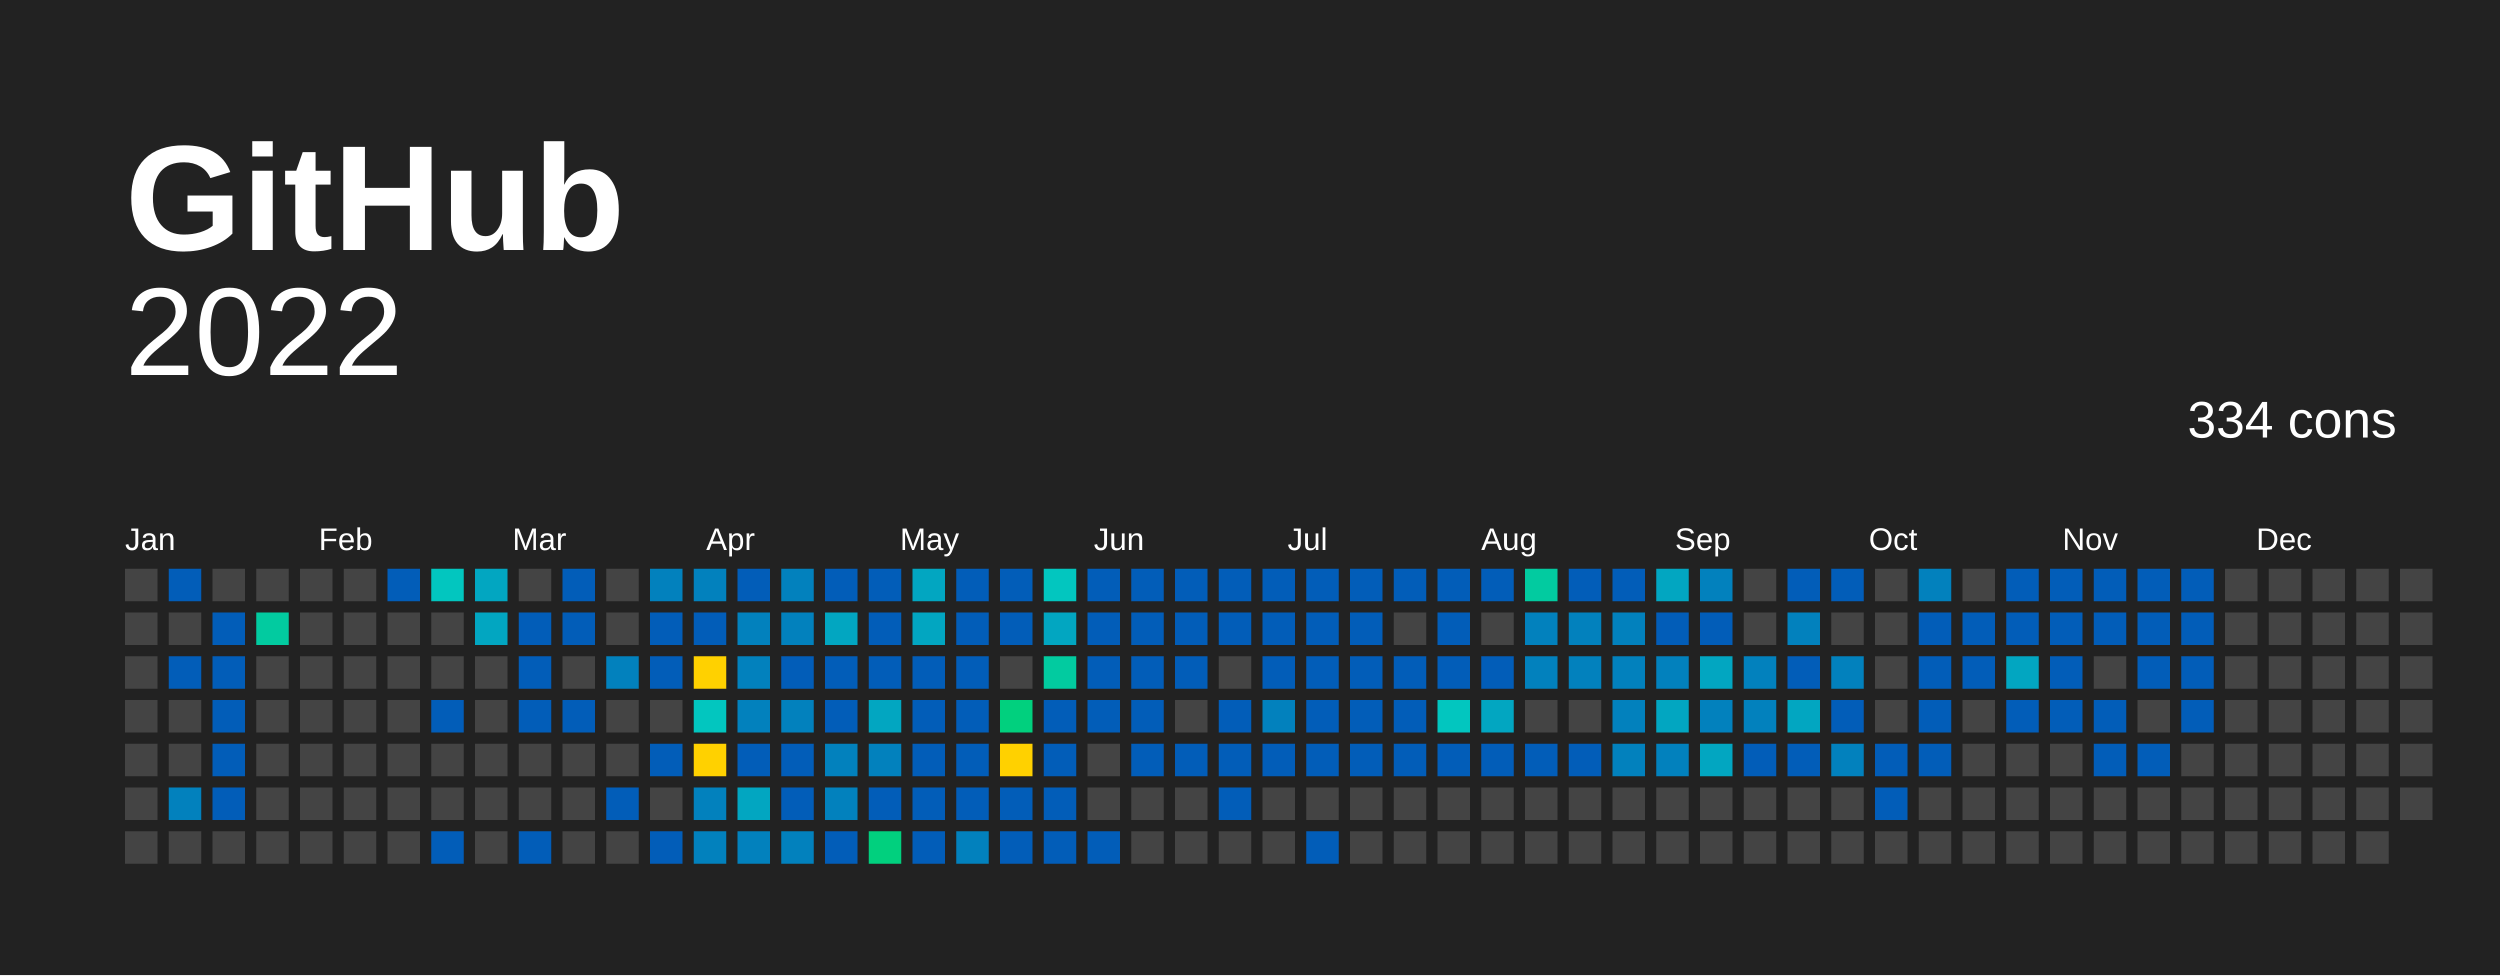
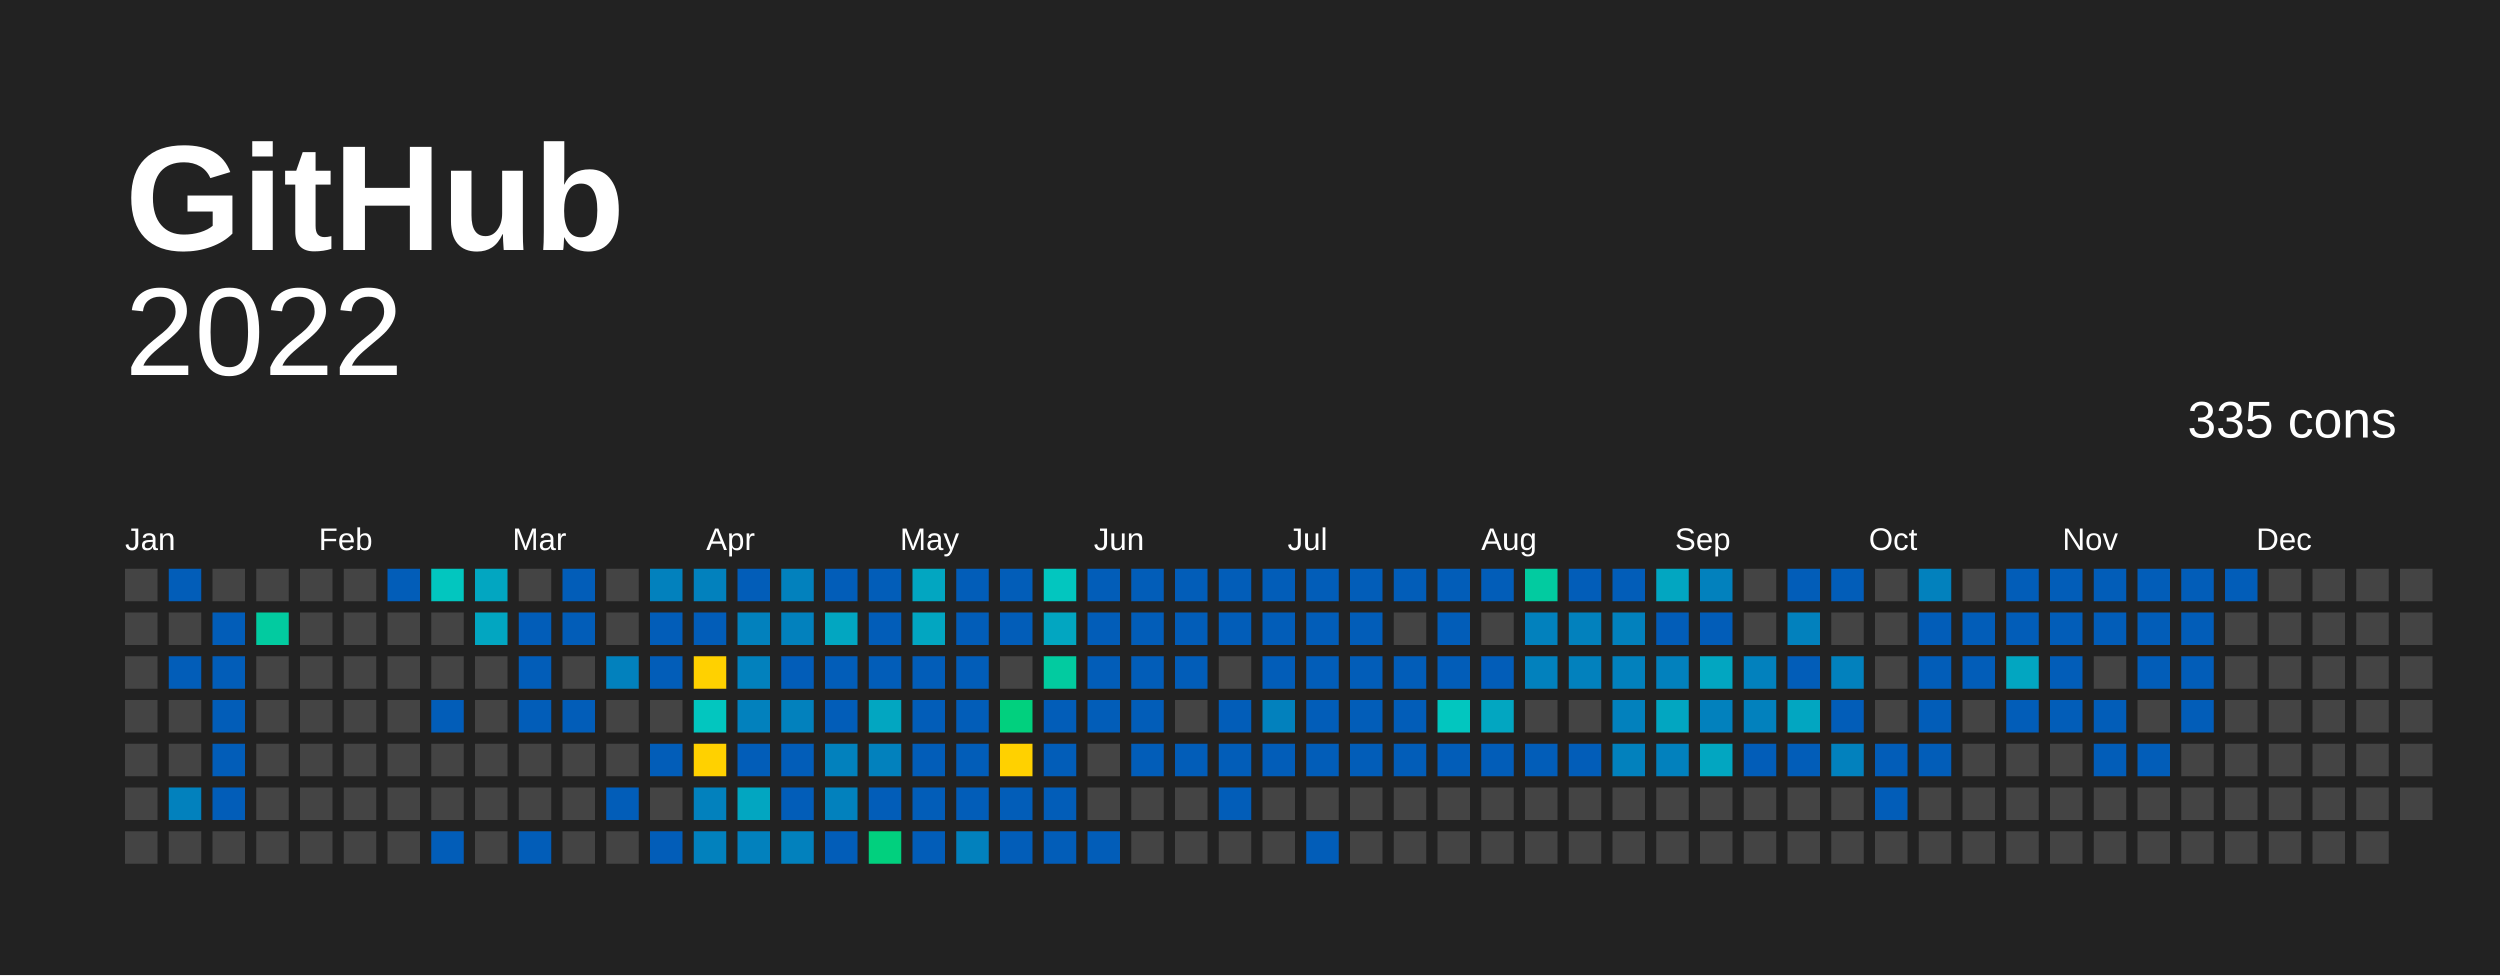
<svg xmlns="http://www.w3.org/2000/svg" baseProfile="full" height="78mm" version="1.1" viewBox="0,0,200,78" width="200mm">
  <defs />
  <rect fill="#222222" height="78" width="200" x="0" y="0" />
  <text fill="#FFFFFF" style="font-size:12px; font-family:Arial; font-weight:bold;" x="10" y="20">  GitHub</text>
  <text alignment-baseline="hanging" fill="#FFFFFF" style="font-size:10.0px; font-family:Arial;" x="10" y="30">2022</text>
-   <text alignment-baseline="hanging" fill="#FFFFFF" style="font-size:4.125px; font-family:Arial;" x="175" y="35">334 cons</text>
+   <text alignment-baseline="hanging" fill="#FFFFFF" style="font-size:4.125px; font-family:Arial;" x="175" y="35">335 cons</text>
  <text fill="#FFFFFF" style="font-size:2.5px; font-family:Arial" x="10.0" y="44">Jan</text>
  <text fill="#FFFFFF" style="font-size:2.5px; font-family:Arial" x="25.5" y="44">Feb</text>
  <text fill="#FFFFFF" style="font-size:2.5px; font-family:Arial" x="41.0" y="44">Mar</text>
  <text fill="#FFFFFF" style="font-size:2.5px; font-family:Arial" x="56.5" y="44">Apr</text>
  <text fill="#FFFFFF" style="font-size:2.5px; font-family:Arial" x="72.0" y="44">May</text>
  <text fill="#FFFFFF" style="font-size:2.5px; font-family:Arial" x="87.5" y="44">Jun</text>
  <text fill="#FFFFFF" style="font-size:2.5px; font-family:Arial" x="103.0" y="44">Jul</text>
  <text fill="#FFFFFF" style="font-size:2.5px; font-family:Arial" x="118.5" y="44">Aug</text>
  <text fill="#FFFFFF" style="font-size:2.5px; font-family:Arial" x="134.0" y="44">Sep</text>
  <text fill="#FFFFFF" style="font-size:2.5px; font-family:Arial" x="149.5" y="44">Oct</text>
  <text fill="#FFFFFF" style="font-size:2.5px; font-family:Arial" x="165.0" y="44">Nov</text>
  <text fill="#FFFFFF" style="font-size:2.5px; font-family:Arial" x="180.5" y="44">Dec</text>
  <rect fill="#444444" height="2.6" width="2.6" x="10.0" y="45.5" />
  <rect fill="#444444" height="2.6" width="2.6" x="10.0" y="49.0" />
  <rect fill="#444444" height="2.6" width="2.6" x="10.0" y="52.5" />
  <rect fill="#444444" height="2.6" width="2.6" x="10.0" y="56.0" />
  <rect fill="#444444" height="2.6" width="2.6" x="10.0" y="59.5" />
  <rect fill="#444444" height="2.6" width="2.6" x="10.0" y="63.0" />
  <rect fill="#444444" height="2.6" width="2.6" x="10.0" y="66.5" />
  <rect fill="#025db8" height="2.6" width="2.6" x="13.5" y="45.5" />
  <rect fill="#444444" height="2.6" width="2.6" x="13.5" y="49.0" />
  <rect fill="#025db8" height="2.6" width="2.6" x="13.5" y="52.5" />
  <rect fill="#444444" height="2.6" width="2.6" x="13.5" y="56.0" />
  <rect fill="#444444" height="2.6" width="2.6" x="13.5" y="59.5" />
  <rect fill="#0281bd" height="2.6" width="2.6" x="13.5" y="63.0" />
  <rect fill="#444444" height="2.6" width="2.6" x="13.5" y="66.5" />
  <rect fill="#444444" height="2.6" width="2.6" x="17.0" y="45.5" />
  <rect fill="#025db8" height="2.6" width="2.6" x="17.0" y="49.0" />
  <rect fill="#025db8" height="2.6" width="2.6" x="17.0" y="52.5" />
  <rect fill="#025db8" height="2.6" width="2.6" x="17.0" y="56.0" />
  <rect fill="#025db8" height="2.6" width="2.6" x="17.0" y="59.5" />
  <rect fill="#025db8" height="2.6" width="2.6" x="17.0" y="63.0" />
  <rect fill="#444444" height="2.6" width="2.6" x="17.0" y="66.5" />
  <rect fill="#444444" height="2.6" width="2.6" x="20.5" y="45.5" />
  <rect fill="#02cba0" height="2.6" width="2.6" x="20.5" y="49.0" />
  <rect fill="#444444" height="2.6" width="2.6" x="20.5" y="52.5" />
  <rect fill="#444444" height="2.6" width="2.6" x="20.5" y="56.0" />
  <rect fill="#444444" height="2.6" width="2.6" x="20.5" y="59.5" />
  <rect fill="#444444" height="2.6" width="2.6" x="20.5" y="63.0" />
  <rect fill="#444444" height="2.6" width="2.6" x="20.5" y="66.5" />
  <rect fill="#444444" height="2.6" width="2.6" x="24.0" y="45.5" />
  <rect fill="#444444" height="2.6" width="2.6" x="24.0" y="49.0" />
  <rect fill="#444444" height="2.6" width="2.6" x="24.0" y="52.5" />
  <rect fill="#444444" height="2.6" width="2.6" x="24.0" y="56.0" />
  <rect fill="#444444" height="2.6" width="2.6" x="24.0" y="59.5" />
  <rect fill="#444444" height="2.6" width="2.6" x="24.0" y="63.0" />
  <rect fill="#444444" height="2.6" width="2.6" x="24.0" y="66.5" />
  <rect fill="#444444" height="2.6" width="2.6" x="27.5" y="45.5" />
  <rect fill="#444444" height="2.6" width="2.6" x="27.5" y="49.0" />
  <rect fill="#444444" height="2.6" width="2.6" x="27.5" y="52.5" />
  <rect fill="#444444" height="2.6" width="2.6" x="27.5" y="56.0" />
  <rect fill="#444444" height="2.6" width="2.6" x="27.5" y="59.5" />
  <rect fill="#444444" height="2.6" width="2.6" x="27.5" y="63.0" />
  <rect fill="#444444" height="2.6" width="2.6" x="27.5" y="66.5" />
  <rect fill="#025db8" height="2.6" width="2.6" x="31.0" y="45.5" />
  <rect fill="#444444" height="2.6" width="2.6" x="31.0" y="49.0" />
  <rect fill="#444444" height="2.6" width="2.6" x="31.0" y="52.5" />
  <rect fill="#444444" height="2.6" width="2.6" x="31.0" y="56.0" />
  <rect fill="#444444" height="2.6" width="2.6" x="31.0" y="59.5" />
  <rect fill="#444444" height="2.6" width="2.6" x="31.0" y="63.0" />
  <rect fill="#444444" height="2.6" width="2.6" x="31.0" y="66.5" />
  <rect fill="#02c6bf" height="2.6" width="2.6" x="34.5" y="45.5" />
  <rect fill="#444444" height="2.6" width="2.6" x="34.5" y="49.0" />
  <rect fill="#444444" height="2.6" width="2.6" x="34.5" y="52.5" />
  <rect fill="#025db8" height="2.6" width="2.6" x="34.5" y="56.0" />
  <rect fill="#444444" height="2.6" width="2.6" x="34.5" y="59.5" />
  <rect fill="#444444" height="2.6" width="2.6" x="34.5" y="63.0" />
  <rect fill="#025db8" height="2.6" width="2.6" x="34.5" y="66.5" />
  <rect fill="#02a6c1" height="2.6" width="2.6" x="38.0" y="45.5" />
  <rect fill="#02a6c1" height="2.6" width="2.6" x="38.0" y="49.0" />
  <rect fill="#444444" height="2.6" width="2.6" x="38.0" y="52.5" />
  <rect fill="#444444" height="2.6" width="2.6" x="38.0" y="56.0" />
  <rect fill="#444444" height="2.6" width="2.6" x="38.0" y="59.5" />
  <rect fill="#444444" height="2.6" width="2.6" x="38.0" y="63.0" />
  <rect fill="#444444" height="2.6" width="2.6" x="38.0" y="66.5" />
  <rect fill="#444444" height="2.6" width="2.6" x="41.5" y="45.5" />
  <rect fill="#025db8" height="2.6" width="2.6" x="41.5" y="49.0" />
  <rect fill="#025db8" height="2.6" width="2.6" x="41.5" y="52.5" />
  <rect fill="#025db8" height="2.6" width="2.6" x="41.5" y="56.0" />
  <rect fill="#444444" height="2.6" width="2.6" x="41.5" y="59.5" />
  <rect fill="#444444" height="2.6" width="2.6" x="41.5" y="63.0" />
  <rect fill="#025db8" height="2.6" width="2.6" x="41.5" y="66.5" />
  <rect fill="#025db8" height="2.6" width="2.6" x="45.0" y="45.5" />
  <rect fill="#025db8" height="2.6" width="2.6" x="45.0" y="49.0" />
  <rect fill="#444444" height="2.6" width="2.6" x="45.0" y="52.5" />
  <rect fill="#025db8" height="2.6" width="2.6" x="45.0" y="56.0" />
  <rect fill="#444444" height="2.6" width="2.6" x="45.0" y="59.5" />
  <rect fill="#444444" height="2.6" width="2.6" x="45.0" y="63.0" />
  <rect fill="#444444" height="2.6" width="2.6" x="45.0" y="66.5" />
  <rect fill="#444444" height="2.6" width="2.6" x="48.5" y="45.5" />
  <rect fill="#444444" height="2.6" width="2.6" x="48.5" y="49.0" />
  <rect fill="#0281bd" height="2.6" width="2.6" x="48.5" y="52.5" />
  <rect fill="#444444" height="2.6" width="2.6" x="48.5" y="56.0" />
  <rect fill="#444444" height="2.6" width="2.6" x="48.5" y="59.5" />
  <rect fill="#025db8" height="2.6" width="2.6" x="48.5" y="63.0" />
  <rect fill="#444444" height="2.6" width="2.6" x="48.5" y="66.5" />
  <rect fill="#0281bd" height="2.6" width="2.6" x="52.0" y="45.5" />
  <rect fill="#025db8" height="2.6" width="2.6" x="52.0" y="49.0" />
  <rect fill="#025db8" height="2.6" width="2.6" x="52.0" y="52.5" />
  <rect fill="#444444" height="2.6" width="2.6" x="52.0" y="56.0" />
  <rect fill="#025db8" height="2.6" width="2.6" x="52.0" y="59.5" />
  <rect fill="#444444" height="2.6" width="2.6" x="52.0" y="63.0" />
  <rect fill="#025db8" height="2.6" width="2.6" x="52.0" y="66.5" />
  <rect fill="#0281bd" height="2.6" width="2.6" x="55.5" y="45.5" />
  <rect fill="#025db8" height="2.6" width="2.6" x="55.5" y="49.0" />
  <rect fill="#ffd100" height="2.6" width="2.6" x="55.5" y="52.5" />
  <rect fill="#02c6bf" height="2.6" width="2.6" x="55.5" y="56.0" />
  <rect fill="#ffd100" height="2.6" width="2.6" x="55.5" y="59.5" />
  <rect fill="#0281bd" height="2.6" width="2.6" x="55.5" y="63.0" />
  <rect fill="#0281bd" height="2.6" width="2.6" x="55.5" y="66.5" />
  <rect fill="#025db8" height="2.6" width="2.6" x="59.0" y="45.5" />
  <rect fill="#0281bd" height="2.6" width="2.6" x="59.0" y="49.0" />
  <rect fill="#0281bd" height="2.6" width="2.6" x="59.0" y="52.5" />
  <rect fill="#0281bd" height="2.6" width="2.6" x="59.0" y="56.0" />
  <rect fill="#025db8" height="2.6" width="2.6" x="59.0" y="59.5" />
  <rect fill="#02a6c1" height="2.6" width="2.6" x="59.0" y="63.0" />
  <rect fill="#0281bd" height="2.6" width="2.6" x="59.0" y="66.5" />
  <rect fill="#0281bd" height="2.6" width="2.6" x="62.5" y="45.5" />
  <rect fill="#0281bd" height="2.6" width="2.6" x="62.5" y="49.0" />
  <rect fill="#025db8" height="2.6" width="2.6" x="62.5" y="52.5" />
  <rect fill="#0281bd" height="2.6" width="2.6" x="62.5" y="56.0" />
  <rect fill="#025db8" height="2.6" width="2.6" x="62.5" y="59.5" />
  <rect fill="#025db8" height="2.6" width="2.6" x="62.5" y="63.0" />
  <rect fill="#0281bd" height="2.6" width="2.6" x="62.5" y="66.5" />
  <rect fill="#025db8" height="2.6" width="2.6" x="66.0" y="45.5" />
  <rect fill="#02a6c1" height="2.6" width="2.6" x="66.0" y="49.0" />
  <rect fill="#025db8" height="2.6" width="2.6" x="66.0" y="52.5" />
  <rect fill="#025db8" height="2.6" width="2.6" x="66.0" y="56.0" />
  <rect fill="#0281bd" height="2.6" width="2.6" x="66.0" y="59.5" />
  <rect fill="#0281bd" height="2.6" width="2.6" x="66.0" y="63.0" />
  <rect fill="#025db8" height="2.6" width="2.6" x="66.0" y="66.5" />
  <rect fill="#025db8" height="2.6" width="2.6" x="69.5" y="45.5" />
  <rect fill="#025db8" height="2.6" width="2.6" x="69.5" y="49.0" />
  <rect fill="#025db8" height="2.6" width="2.6" x="69.5" y="52.5" />
  <rect fill="#02a6c1" height="2.6" width="2.6" x="69.5" y="56.0" />
  <rect fill="#0281bd" height="2.6" width="2.6" x="69.5" y="59.5" />
  <rect fill="#025db8" height="2.6" width="2.6" x="69.5" y="63.0" />
  <rect fill="#01d07e" height="2.6" width="2.6" x="69.5" y="66.5" />
  <rect fill="#02a6c1" height="2.6" width="2.6" x="73.0" y="45.5" />
  <rect fill="#02a6c1" height="2.6" width="2.6" x="73.0" y="49.0" />
  <rect fill="#025db8" height="2.6" width="2.6" x="73.0" y="52.5" />
  <rect fill="#025db8" height="2.6" width="2.6" x="73.0" y="56.0" />
  <rect fill="#025db8" height="2.6" width="2.6" x="73.0" y="59.5" />
  <rect fill="#025db8" height="2.6" width="2.6" x="73.0" y="63.0" />
  <rect fill="#025db8" height="2.6" width="2.6" x="73.0" y="66.5" />
  <rect fill="#025db8" height="2.6" width="2.6" x="76.5" y="45.5" />
  <rect fill="#025db8" height="2.6" width="2.6" x="76.5" y="49.0" />
  <rect fill="#025db8" height="2.6" width="2.6" x="76.5" y="52.5" />
  <rect fill="#025db8" height="2.6" width="2.6" x="76.5" y="56.0" />
  <rect fill="#025db8" height="2.6" width="2.6" x="76.5" y="59.5" />
  <rect fill="#025db8" height="2.6" width="2.6" x="76.5" y="63.0" />
  <rect fill="#0281bd" height="2.6" width="2.6" x="76.5" y="66.5" />
  <rect fill="#025db8" height="2.6" width="2.6" x="80.0" y="45.5" />
  <rect fill="#025db8" height="2.6" width="2.6" x="80.0" y="49.0" />
  <rect fill="#444444" height="2.6" width="2.6" x="80.0" y="52.5" />
  <rect fill="#01d07e" height="2.6" width="2.6" x="80.0" y="56.0" />
  <rect fill="#FFD100" height="2.6" width="2.6" x="80.0" y="59.5" />
  <rect fill="#025db8" height="2.6" width="2.6" x="80.0" y="63.0" />
  <rect fill="#025db8" height="2.6" width="2.6" x="80.0" y="66.5" />
  <rect fill="#02c6bf" height="2.6" width="2.6" x="83.5" y="45.5" />
  <rect fill="#02a6c1" height="2.6" width="2.6" x="83.5" y="49.0" />
  <rect fill="#02cba0" height="2.6" width="2.6" x="83.5" y="52.5" />
  <rect fill="#025db8" height="2.6" width="2.6" x="83.5" y="56.0" />
  <rect fill="#025db8" height="2.6" width="2.6" x="83.5" y="59.5" />
  <rect fill="#025db8" height="2.6" width="2.6" x="83.5" y="63.0" />
  <rect fill="#025db8" height="2.6" width="2.6" x="83.5" y="66.5" />
  <rect fill="#025db8" height="2.6" width="2.6" x="87.0" y="45.5" />
  <rect fill="#025db8" height="2.6" width="2.6" x="87.0" y="49.0" />
  <rect fill="#025db8" height="2.6" width="2.6" x="87.0" y="52.5" />
  <rect fill="#025db8" height="2.6" width="2.6" x="87.0" y="56.0" />
  <rect fill="#444444" height="2.6" width="2.6" x="87.0" y="59.5" />
  <rect fill="#444444" height="2.6" width="2.6" x="87.0" y="63.0" />
  <rect fill="#025db8" height="2.6" width="2.6" x="87.0" y="66.5" />
  <rect fill="#025db8" height="2.6" width="2.6" x="90.5" y="45.5" />
  <rect fill="#025db8" height="2.6" width="2.6" x="90.5" y="49.0" />
  <rect fill="#025db8" height="2.6" width="2.6" x="90.5" y="52.5" />
  <rect fill="#025db8" height="2.6" width="2.6" x="90.5" y="56.0" />
  <rect fill="#025db8" height="2.6" width="2.6" x="90.5" y="59.5" />
  <rect fill="#444444" height="2.6" width="2.6" x="90.5" y="63.0" />
  <rect fill="#444444" height="2.6" width="2.6" x="90.5" y="66.5" />
  <rect fill="#025db8" height="2.6" width="2.6" x="94.0" y="45.5" />
  <rect fill="#025db8" height="2.6" width="2.6" x="94.0" y="49.0" />
  <rect fill="#025db8" height="2.6" width="2.6" x="94.0" y="52.5" />
  <rect fill="#444444" height="2.6" width="2.6" x="94.0" y="56.0" />
  <rect fill="#025db8" height="2.6" width="2.6" x="94.0" y="59.5" />
  <rect fill="#444444" height="2.6" width="2.6" x="94.0" y="63.0" />
  <rect fill="#444444" height="2.6" width="2.6" x="94.0" y="66.5" />
  <rect fill="#025db8" height="2.6" width="2.6" x="97.5" y="45.5" />
  <rect fill="#025db8" height="2.6" width="2.6" x="97.5" y="49.0" />
  <rect fill="#444444" height="2.6" width="2.6" x="97.5" y="52.5" />
  <rect fill="#025db8" height="2.6" width="2.6" x="97.5" y="56.0" />
  <rect fill="#025db8" height="2.6" width="2.6" x="97.5" y="59.5" />
  <rect fill="#025db8" height="2.6" width="2.6" x="97.5" y="63.0" />
  <rect fill="#444444" height="2.6" width="2.6" x="97.5" y="66.5" />
  <rect fill="#025db8" height="2.6" width="2.6" x="101.0" y="45.5" />
  <rect fill="#025db8" height="2.6" width="2.6" x="101.0" y="49.0" />
  <rect fill="#025db8" height="2.6" width="2.6" x="101.0" y="52.5" />
  <rect fill="#0281bd" height="2.6" width="2.6" x="101.0" y="56.0" />
  <rect fill="#025db8" height="2.6" width="2.6" x="101.0" y="59.5" />
  <rect fill="#444444" height="2.6" width="2.6" x="101.0" y="63.0" />
  <rect fill="#444444" height="2.6" width="2.6" x="101.0" y="66.5" />
  <rect fill="#025db8" height="2.6" width="2.6" x="104.5" y="45.5" />
  <rect fill="#025db8" height="2.6" width="2.6" x="104.5" y="49.0" />
  <rect fill="#025db8" height="2.6" width="2.6" x="104.5" y="52.5" />
  <rect fill="#025db8" height="2.6" width="2.6" x="104.5" y="56.0" />
  <rect fill="#025db8" height="2.6" width="2.6" x="104.5" y="59.5" />
  <rect fill="#444444" height="2.6" width="2.6" x="104.5" y="63.0" />
  <rect fill="#025db8" height="2.6" width="2.6" x="104.5" y="66.5" />
  <rect fill="#025db8" height="2.6" width="2.6" x="108.0" y="45.5" />
  <rect fill="#025db8" height="2.6" width="2.6" x="108.0" y="49.0" />
  <rect fill="#025db8" height="2.6" width="2.6" x="108.0" y="52.5" />
  <rect fill="#025db8" height="2.6" width="2.6" x="108.0" y="56.0" />
  <rect fill="#025db8" height="2.6" width="2.6" x="108.0" y="59.5" />
  <rect fill="#444444" height="2.6" width="2.6" x="108.0" y="63.0" />
  <rect fill="#444444" height="2.6" width="2.6" x="108.0" y="66.5" />
  <rect fill="#025db8" height="2.6" width="2.6" x="111.5" y="45.5" />
  <rect fill="#444444" height="2.6" width="2.6" x="111.5" y="49.0" />
  <rect fill="#025db8" height="2.6" width="2.6" x="111.5" y="52.5" />
  <rect fill="#025db8" height="2.6" width="2.6" x="111.5" y="56.0" />
  <rect fill="#025db8" height="2.6" width="2.6" x="111.5" y="59.5" />
  <rect fill="#444444" height="2.6" width="2.6" x="111.5" y="63.0" />
  <rect fill="#444444" height="2.6" width="2.6" x="111.5" y="66.5" />
  <rect fill="#025db8" height="2.6" width="2.6" x="115.0" y="45.5" />
  <rect fill="#025db8" height="2.6" width="2.6" x="115.0" y="49.0" />
  <rect fill="#025db8" height="2.6" width="2.6" x="115.0" y="52.5" />
  <rect fill="#02c6bf" height="2.6" width="2.6" x="115.0" y="56.0" />
  <rect fill="#025db8" height="2.6" width="2.6" x="115.0" y="59.5" />
  <rect fill="#444444" height="2.6" width="2.6" x="115.0" y="63.0" />
  <rect fill="#444444" height="2.6" width="2.6" x="115.0" y="66.5" />
  <rect fill="#025db8" height="2.6" width="2.6" x="118.5" y="45.5" />
  <rect fill="#444444" height="2.6" width="2.6" x="118.5" y="49.0" />
  <rect fill="#025db8" height="2.6" width="2.6" x="118.5" y="52.5" />
  <rect fill="#02a6c1" height="2.6" width="2.6" x="118.5" y="56.0" />
  <rect fill="#025db8" height="2.6" width="2.6" x="118.5" y="59.5" />
  <rect fill="#444444" height="2.6" width="2.6" x="118.5" y="63.0" />
  <rect fill="#444444" height="2.6" width="2.6" x="118.5" y="66.5" />
  <rect fill="#02cba0" height="2.6" width="2.6" x="122.0" y="45.5" />
  <rect fill="#0281bd" height="2.6" width="2.6" x="122.0" y="49.0" />
  <rect fill="#0281bd" height="2.6" width="2.6" x="122.0" y="52.5" />
  <rect fill="#444444" height="2.6" width="2.6" x="122.0" y="56.0" />
  <rect fill="#025db8" height="2.6" width="2.6" x="122.0" y="59.5" />
  <rect fill="#444444" height="2.6" width="2.6" x="122.0" y="63.0" />
  <rect fill="#444444" height="2.6" width="2.6" x="122.0" y="66.5" />
  <rect fill="#025db8" height="2.6" width="2.6" x="125.5" y="45.5" />
  <rect fill="#0281bd" height="2.6" width="2.6" x="125.5" y="49.0" />
  <rect fill="#0281bd" height="2.6" width="2.6" x="125.5" y="52.5" />
  <rect fill="#444444" height="2.6" width="2.6" x="125.5" y="56.0" />
  <rect fill="#025db8" height="2.6" width="2.6" x="125.5" y="59.5" />
  <rect fill="#444444" height="2.6" width="2.6" x="125.5" y="63.0" />
  <rect fill="#444444" height="2.6" width="2.6" x="125.5" y="66.5" />
  <rect fill="#025db8" height="2.6" width="2.6" x="129.0" y="45.5" />
  <rect fill="#0281bd" height="2.6" width="2.6" x="129.0" y="49.0" />
  <rect fill="#0281bd" height="2.6" width="2.6" x="129.0" y="52.5" />
  <rect fill="#0281bd" height="2.6" width="2.6" x="129.0" y="56.0" />
  <rect fill="#0281bd" height="2.6" width="2.6" x="129.0" y="59.5" />
  <rect fill="#444444" height="2.6" width="2.6" x="129.0" y="63.0" />
  <rect fill="#444444" height="2.6" width="2.6" x="129.0" y="66.5" />
  <rect fill="#02a6c1" height="2.6" width="2.6" x="132.5" y="45.5" />
  <rect fill="#025db8" height="2.6" width="2.6" x="132.5" y="49.0" />
  <rect fill="#0281bd" height="2.6" width="2.6" x="132.5" y="52.5" />
  <rect fill="#02a6c1" height="2.6" width="2.6" x="132.5" y="56.0" />
  <rect fill="#0281bd" height="2.6" width="2.6" x="132.5" y="59.5" />
  <rect fill="#444444" height="2.6" width="2.6" x="132.5" y="63.0" />
  <rect fill="#444444" height="2.6" width="2.6" x="132.5" y="66.5" />
  <rect fill="#0281bd" height="2.6" width="2.6" x="136.0" y="45.5" />
  <rect fill="#025db8" height="2.6" width="2.6" x="136.0" y="49.0" />
  <rect fill="#02a6c1" height="2.6" width="2.6" x="136.0" y="52.5" />
  <rect fill="#0281bd" height="2.6" width="2.6" x="136.0" y="56.0" />
  <rect fill="#02a6c1" height="2.6" width="2.6" x="136.0" y="59.5" />
  <rect fill="#444444" height="2.6" width="2.6" x="136.0" y="63.0" />
  <rect fill="#444444" height="2.6" width="2.6" x="136.0" y="66.5" />
  <rect fill="#444444" height="2.6" width="2.6" x="139.5" y="45.5" />
  <rect fill="#444444" height="2.6" width="2.6" x="139.5" y="49.0" />
  <rect fill="#0281bd" height="2.6" width="2.6" x="139.5" y="52.5" />
  <rect fill="#0281bd" height="2.6" width="2.6" x="139.5" y="56.0" />
  <rect fill="#025db8" height="2.6" width="2.6" x="139.5" y="59.5" />
  <rect fill="#444444" height="2.6" width="2.6" x="139.5" y="63.0" />
  <rect fill="#444444" height="2.6" width="2.6" x="139.5" y="66.5" />
  <rect fill="#025db8" height="2.6" width="2.6" x="143.0" y="45.5" />
  <rect fill="#0281bd" height="2.6" width="2.6" x="143.0" y="49.0" />
  <rect fill="#025db8" height="2.6" width="2.6" x="143.0" y="52.5" />
  <rect fill="#02a6c1" height="2.6" width="2.6" x="143.0" y="56.0" />
  <rect fill="#025db8" height="2.6" width="2.6" x="143.0" y="59.5" />
  <rect fill="#444444" height="2.6" width="2.6" x="143.0" y="63.0" />
  <rect fill="#444444" height="2.6" width="2.6" x="143.0" y="66.5" />
  <rect fill="#025db8" height="2.6" width="2.6" x="146.5" y="45.5" />
  <rect fill="#444444" height="2.6" width="2.6" x="146.5" y="49.0" />
  <rect fill="#0281bd" height="2.6" width="2.6" x="146.5" y="52.5" />
  <rect fill="#025db8" height="2.6" width="2.6" x="146.5" y="56.0" />
  <rect fill="#0281bd" height="2.6" width="2.6" x="146.5" y="59.5" />
  <rect fill="#444444" height="2.6" width="2.6" x="146.5" y="63.0" />
  <rect fill="#444444" height="2.6" width="2.6" x="146.5" y="66.5" />
  <rect fill="#444444" height="2.6" width="2.6" x="150.0" y="45.5" />
  <rect fill="#444444" height="2.6" width="2.6" x="150.0" y="49.0" />
  <rect fill="#444444" height="2.6" width="2.6" x="150.0" y="52.5" />
  <rect fill="#444444" height="2.6" width="2.6" x="150.0" y="56.0" />
  <rect fill="#025db8" height="2.6" width="2.6" x="150.0" y="59.5" />
  <rect fill="#025db8" height="2.6" width="2.6" x="150.0" y="63.0" />
  <rect fill="#444444" height="2.6" width="2.6" x="150.0" y="66.5" />
  <rect fill="#0281bd" height="2.6" width="2.6" x="153.5" y="45.5" />
  <rect fill="#025db8" height="2.6" width="2.6" x="153.5" y="49.0" />
  <rect fill="#025db8" height="2.6" width="2.6" x="153.5" y="52.5" />
  <rect fill="#025db8" height="2.6" width="2.6" x="153.5" y="56.0" />
  <rect fill="#025db8" height="2.6" width="2.6" x="153.5" y="59.5" />
  <rect fill="#444444" height="2.6" width="2.6" x="153.5" y="63.0" />
  <rect fill="#444444" height="2.6" width="2.6" x="153.5" y="66.5" />
  <rect fill="#444444" height="2.6" width="2.6" x="157.0" y="45.5" />
  <rect fill="#025db8" height="2.6" width="2.6" x="157.0" y="49.0" />
  <rect fill="#025db8" height="2.6" width="2.6" x="157.0" y="52.5" />
  <rect fill="#444444" height="2.6" width="2.6" x="157.0" y="56.0" />
  <rect fill="#444444" height="2.6" width="2.6" x="157.0" y="59.5" />
  <rect fill="#444444" height="2.6" width="2.6" x="157.0" y="63.0" />
  <rect fill="#444444" height="2.6" width="2.6" x="157.0" y="66.5" />
  <rect fill="#025db8" height="2.6" width="2.6" x="160.5" y="45.5" />
  <rect fill="#025db8" height="2.6" width="2.6" x="160.5" y="49.0" />
  <rect fill="#02a6c1" height="2.6" width="2.6" x="160.5" y="52.5" />
  <rect fill="#025db8" height="2.6" width="2.6" x="160.5" y="56.0" />
  <rect fill="#444444" height="2.6" width="2.6" x="160.5" y="59.5" />
  <rect fill="#444444" height="2.6" width="2.6" x="160.5" y="63.0" />
  <rect fill="#444444" height="2.6" width="2.6" x="160.5" y="66.5" />
  <rect fill="#025db8" height="2.6" width="2.6" x="164.0" y="45.5" />
  <rect fill="#025db8" height="2.6" width="2.6" x="164.0" y="49.0" />
  <rect fill="#025db8" height="2.6" width="2.6" x="164.0" y="52.5" />
  <rect fill="#025db8" height="2.6" width="2.6" x="164.0" y="56.0" />
  <rect fill="#444444" height="2.6" width="2.6" x="164.0" y="59.5" />
  <rect fill="#444444" height="2.6" width="2.6" x="164.0" y="63.0" />
  <rect fill="#444444" height="2.6" width="2.6" x="164.0" y="66.5" />
  <rect fill="#025db8" height="2.6" width="2.6" x="167.5" y="45.5" />
  <rect fill="#025db8" height="2.6" width="2.6" x="167.5" y="49.0" />
  <rect fill="#444444" height="2.6" width="2.6" x="167.5" y="52.5" />
  <rect fill="#025db8" height="2.6" width="2.6" x="167.5" y="56.0" />
  <rect fill="#025db8" height="2.6" width="2.6" x="167.5" y="59.5" />
  <rect fill="#444444" height="2.6" width="2.6" x="167.5" y="63.0" />
  <rect fill="#444444" height="2.6" width="2.6" x="167.5" y="66.5" />
  <rect fill="#025db8" height="2.6" width="2.6" x="171.0" y="45.5" />
  <rect fill="#025db8" height="2.6" width="2.6" x="171.0" y="49.0" />
  <rect fill="#025db8" height="2.6" width="2.6" x="171.0" y="52.5" />
  <rect fill="#444444" height="2.6" width="2.6" x="171.0" y="56.0" />
  <rect fill="#025db8" height="2.6" width="2.6" x="171.0" y="59.5" />
  <rect fill="#444444" height="2.6" width="2.6" x="171.0" y="63.0" />
  <rect fill="#444444" height="2.6" width="2.6" x="171.0" y="66.5" />
  <rect fill="#025db8" height="2.6" width="2.6" x="174.5" y="45.5" />
  <rect fill="#025db8" height="2.6" width="2.6" x="174.5" y="49.0" />
  <rect fill="#025db8" height="2.6" width="2.6" x="174.5" y="52.5" />
  <rect fill="#025db8" height="2.6" width="2.6" x="174.5" y="56.0" />
  <rect fill="#444444" height="2.6" width="2.6" x="174.5" y="59.5" />
  <rect fill="#444444" height="2.6" width="2.6" x="174.5" y="63.0" />
  <rect fill="#444444" height="2.6" width="2.6" x="174.5" y="66.5" />
-   <rect fill="#444444" height="2.6" width="2.6" x="178.0" y="45.5" />
+   <rect fill="#025db8" height="2.6" width="2.6" x="178.0" y="45.5" />
  <rect fill="#444444" height="2.6" width="2.6" x="178.0" y="49.0" />
  <rect fill="#444444" height="2.6" width="2.6" x="178.0" y="52.5" />
  <rect fill="#444444" height="2.6" width="2.6" x="178.0" y="56.0" />
  <rect fill="#444444" height="2.6" width="2.6" x="178.0" y="59.5" />
  <rect fill="#444444" height="2.6" width="2.6" x="178.0" y="63.0" />
  <rect fill="#444444" height="2.6" width="2.6" x="178.0" y="66.5" />
  <rect fill="#444444" height="2.6" width="2.6" x="181.5" y="45.5" />
  <rect fill="#444444" height="2.6" width="2.6" x="181.5" y="49.0" />
  <rect fill="#444444" height="2.6" width="2.6" x="181.5" y="52.5" />
  <rect fill="#444444" height="2.6" width="2.6" x="181.5" y="56.0" />
  <rect fill="#444444" height="2.6" width="2.6" x="181.5" y="59.5" />
  <rect fill="#444444" height="2.6" width="2.6" x="181.5" y="63.0" />
  <rect fill="#444444" height="2.6" width="2.6" x="181.5" y="66.5" />
  <rect fill="#444444" height="2.6" width="2.6" x="185.0" y="45.5" />
  <rect fill="#444444" height="2.6" width="2.6" x="185.0" y="49.0" />
  <rect fill="#444444" height="2.6" width="2.6" x="185.0" y="52.5" />
  <rect fill="#444444" height="2.6" width="2.6" x="185.0" y="56.0" />
  <rect fill="#444444" height="2.6" width="2.6" x="185.0" y="59.5" />
  <rect fill="#444444" height="2.6" width="2.6" x="185.0" y="63.0" />
  <rect fill="#444444" height="2.6" width="2.6" x="185.0" y="66.5" />
  <rect fill="#444444" height="2.6" width="2.6" x="188.5" y="45.5" />
  <rect fill="#444444" height="2.6" width="2.6" x="188.5" y="49.0" />
  <rect fill="#444444" height="2.6" width="2.6" x="188.5" y="52.5" />
  <rect fill="#444444" height="2.6" width="2.6" x="188.5" y="56.0" />
  <rect fill="#444444" height="2.6" width="2.6" x="188.5" y="59.5" />
  <rect fill="#444444" height="2.6" width="2.6" x="188.5" y="63.0" />
  <rect fill="#444444" height="2.6" width="2.6" x="188.5" y="66.5" />
  <rect fill="#444444" height="2.6" width="2.6" x="192.0" y="45.5" />
  <rect fill="#444444" height="2.6" width="2.6" x="192.0" y="49.0" />
  <rect fill="#444444" height="2.6" width="2.6" x="192.0" y="52.5" />
  <rect fill="#444444" height="2.6" width="2.6" x="192.0" y="56.0" />
  <rect fill="#444444" height="2.6" width="2.6" x="192.0" y="59.5" />
  <rect fill="#444444" height="2.6" width="2.6" x="192.0" y="63.0" />
</svg>
